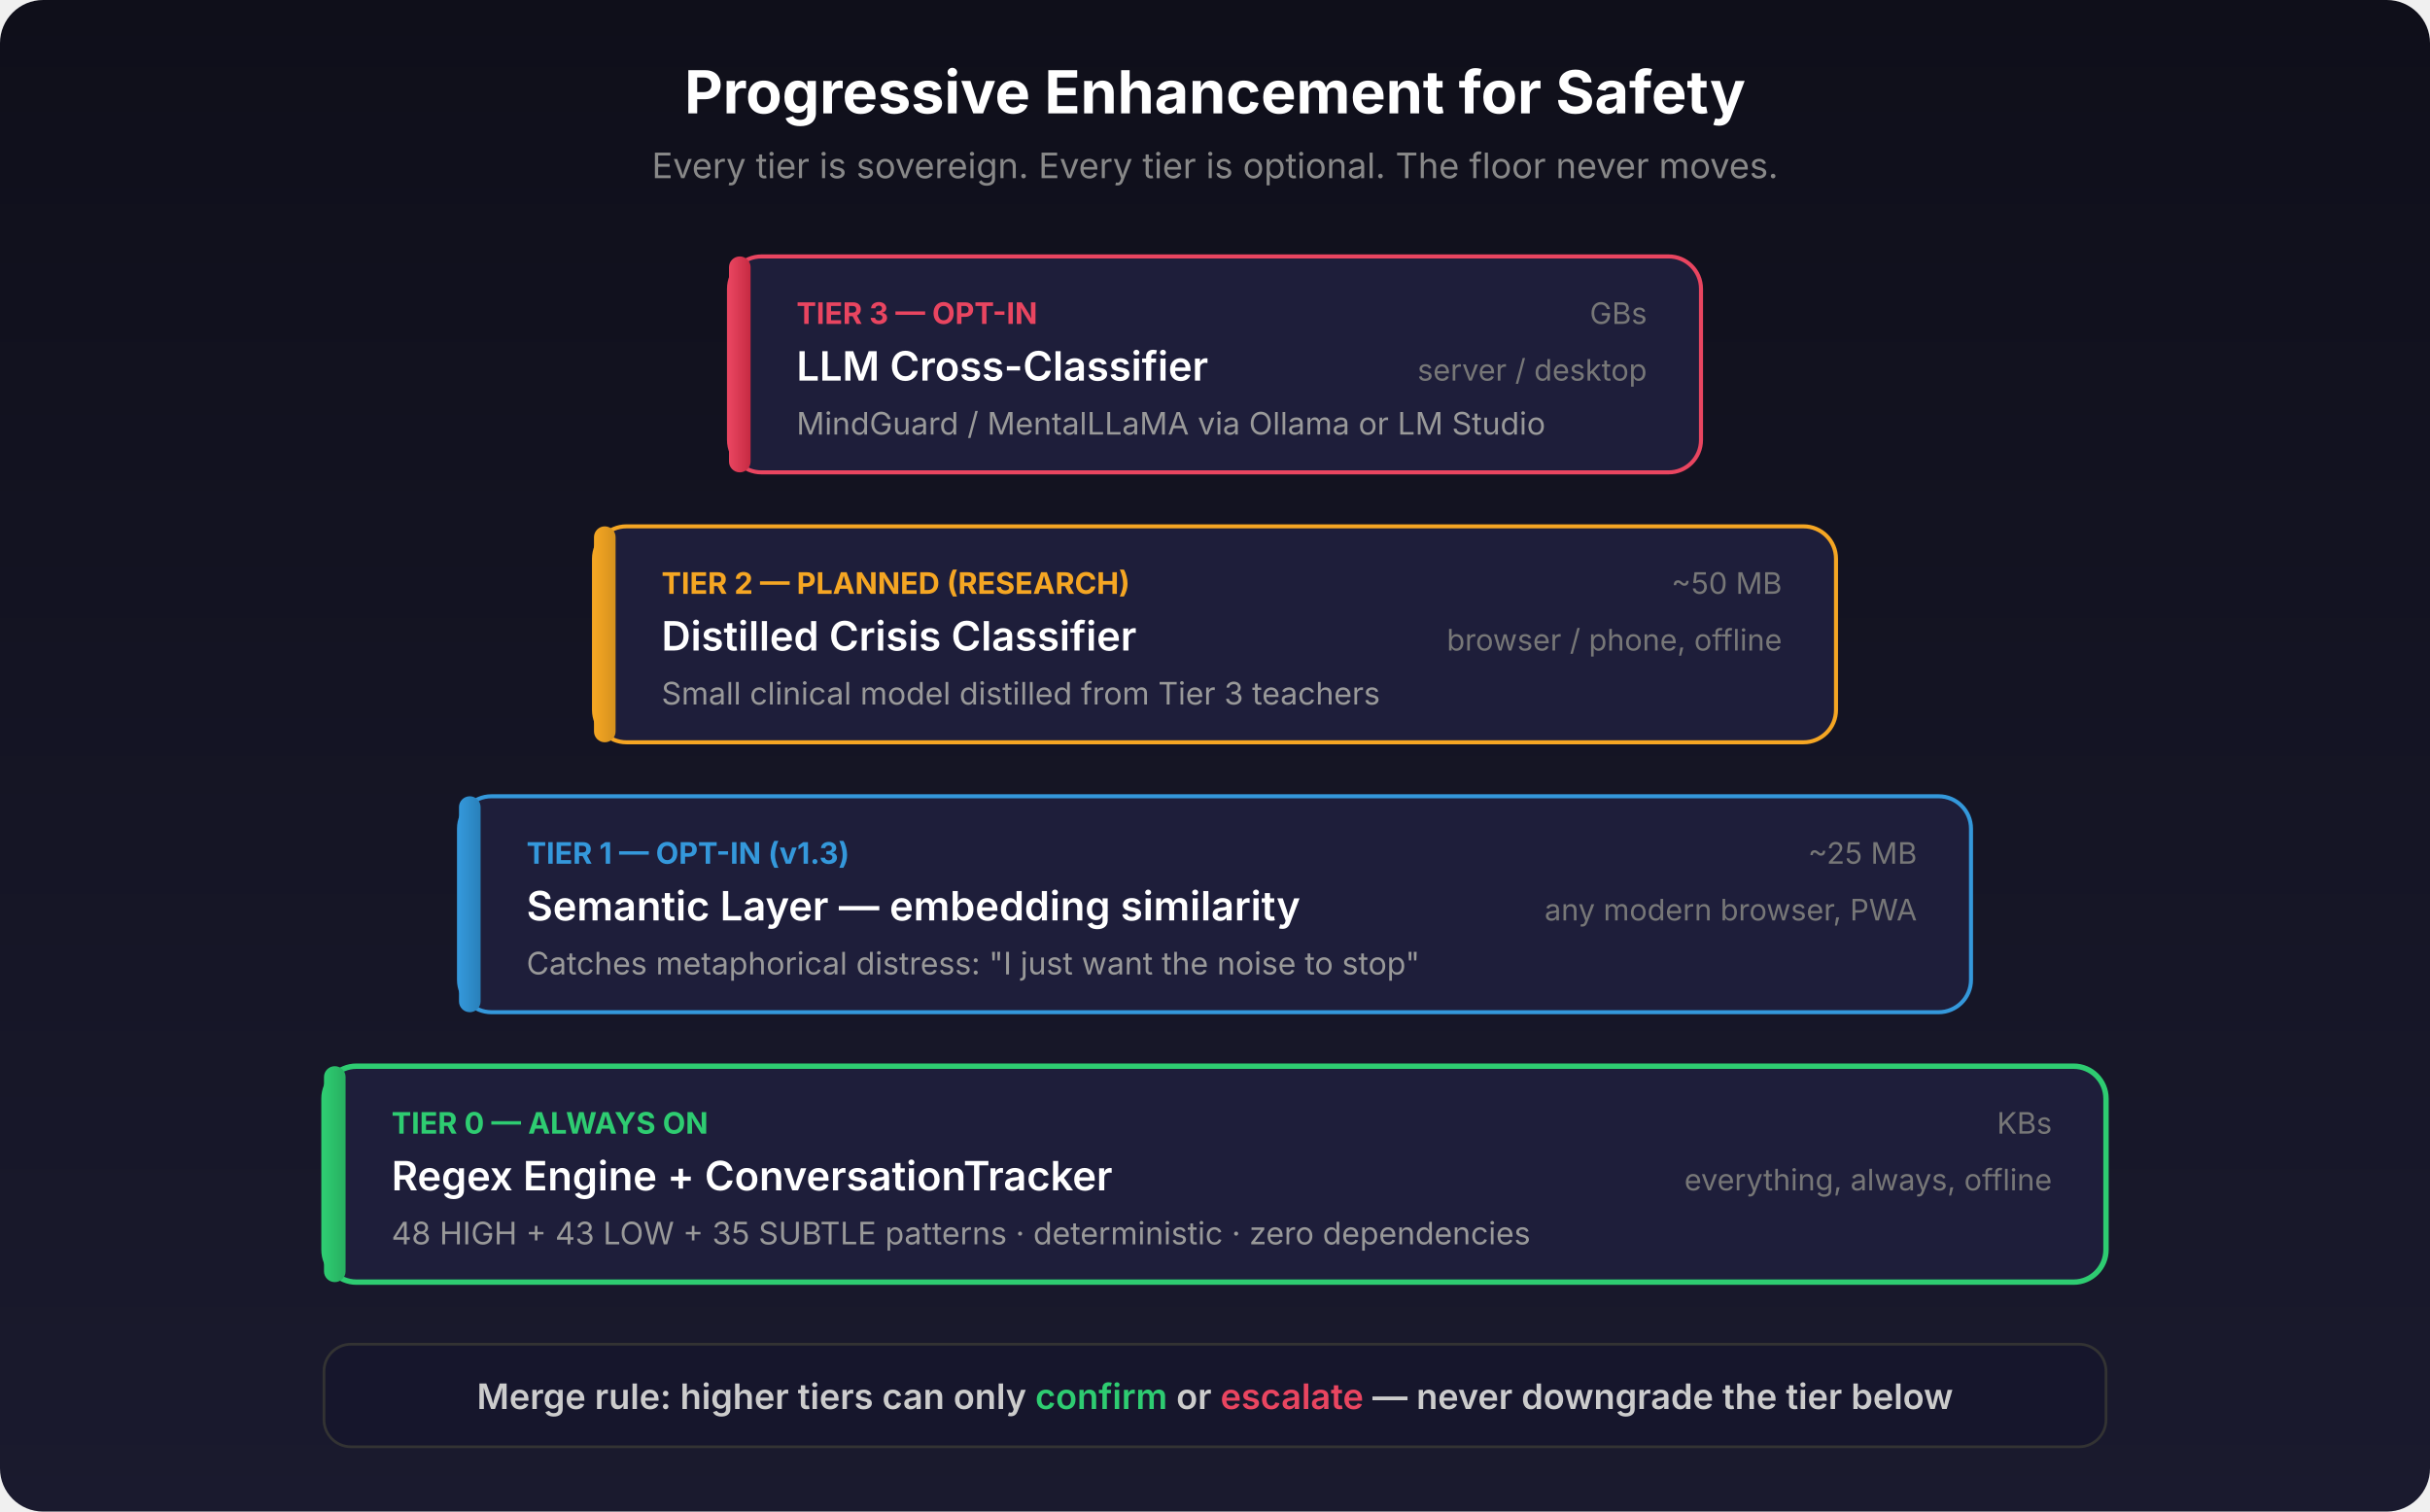
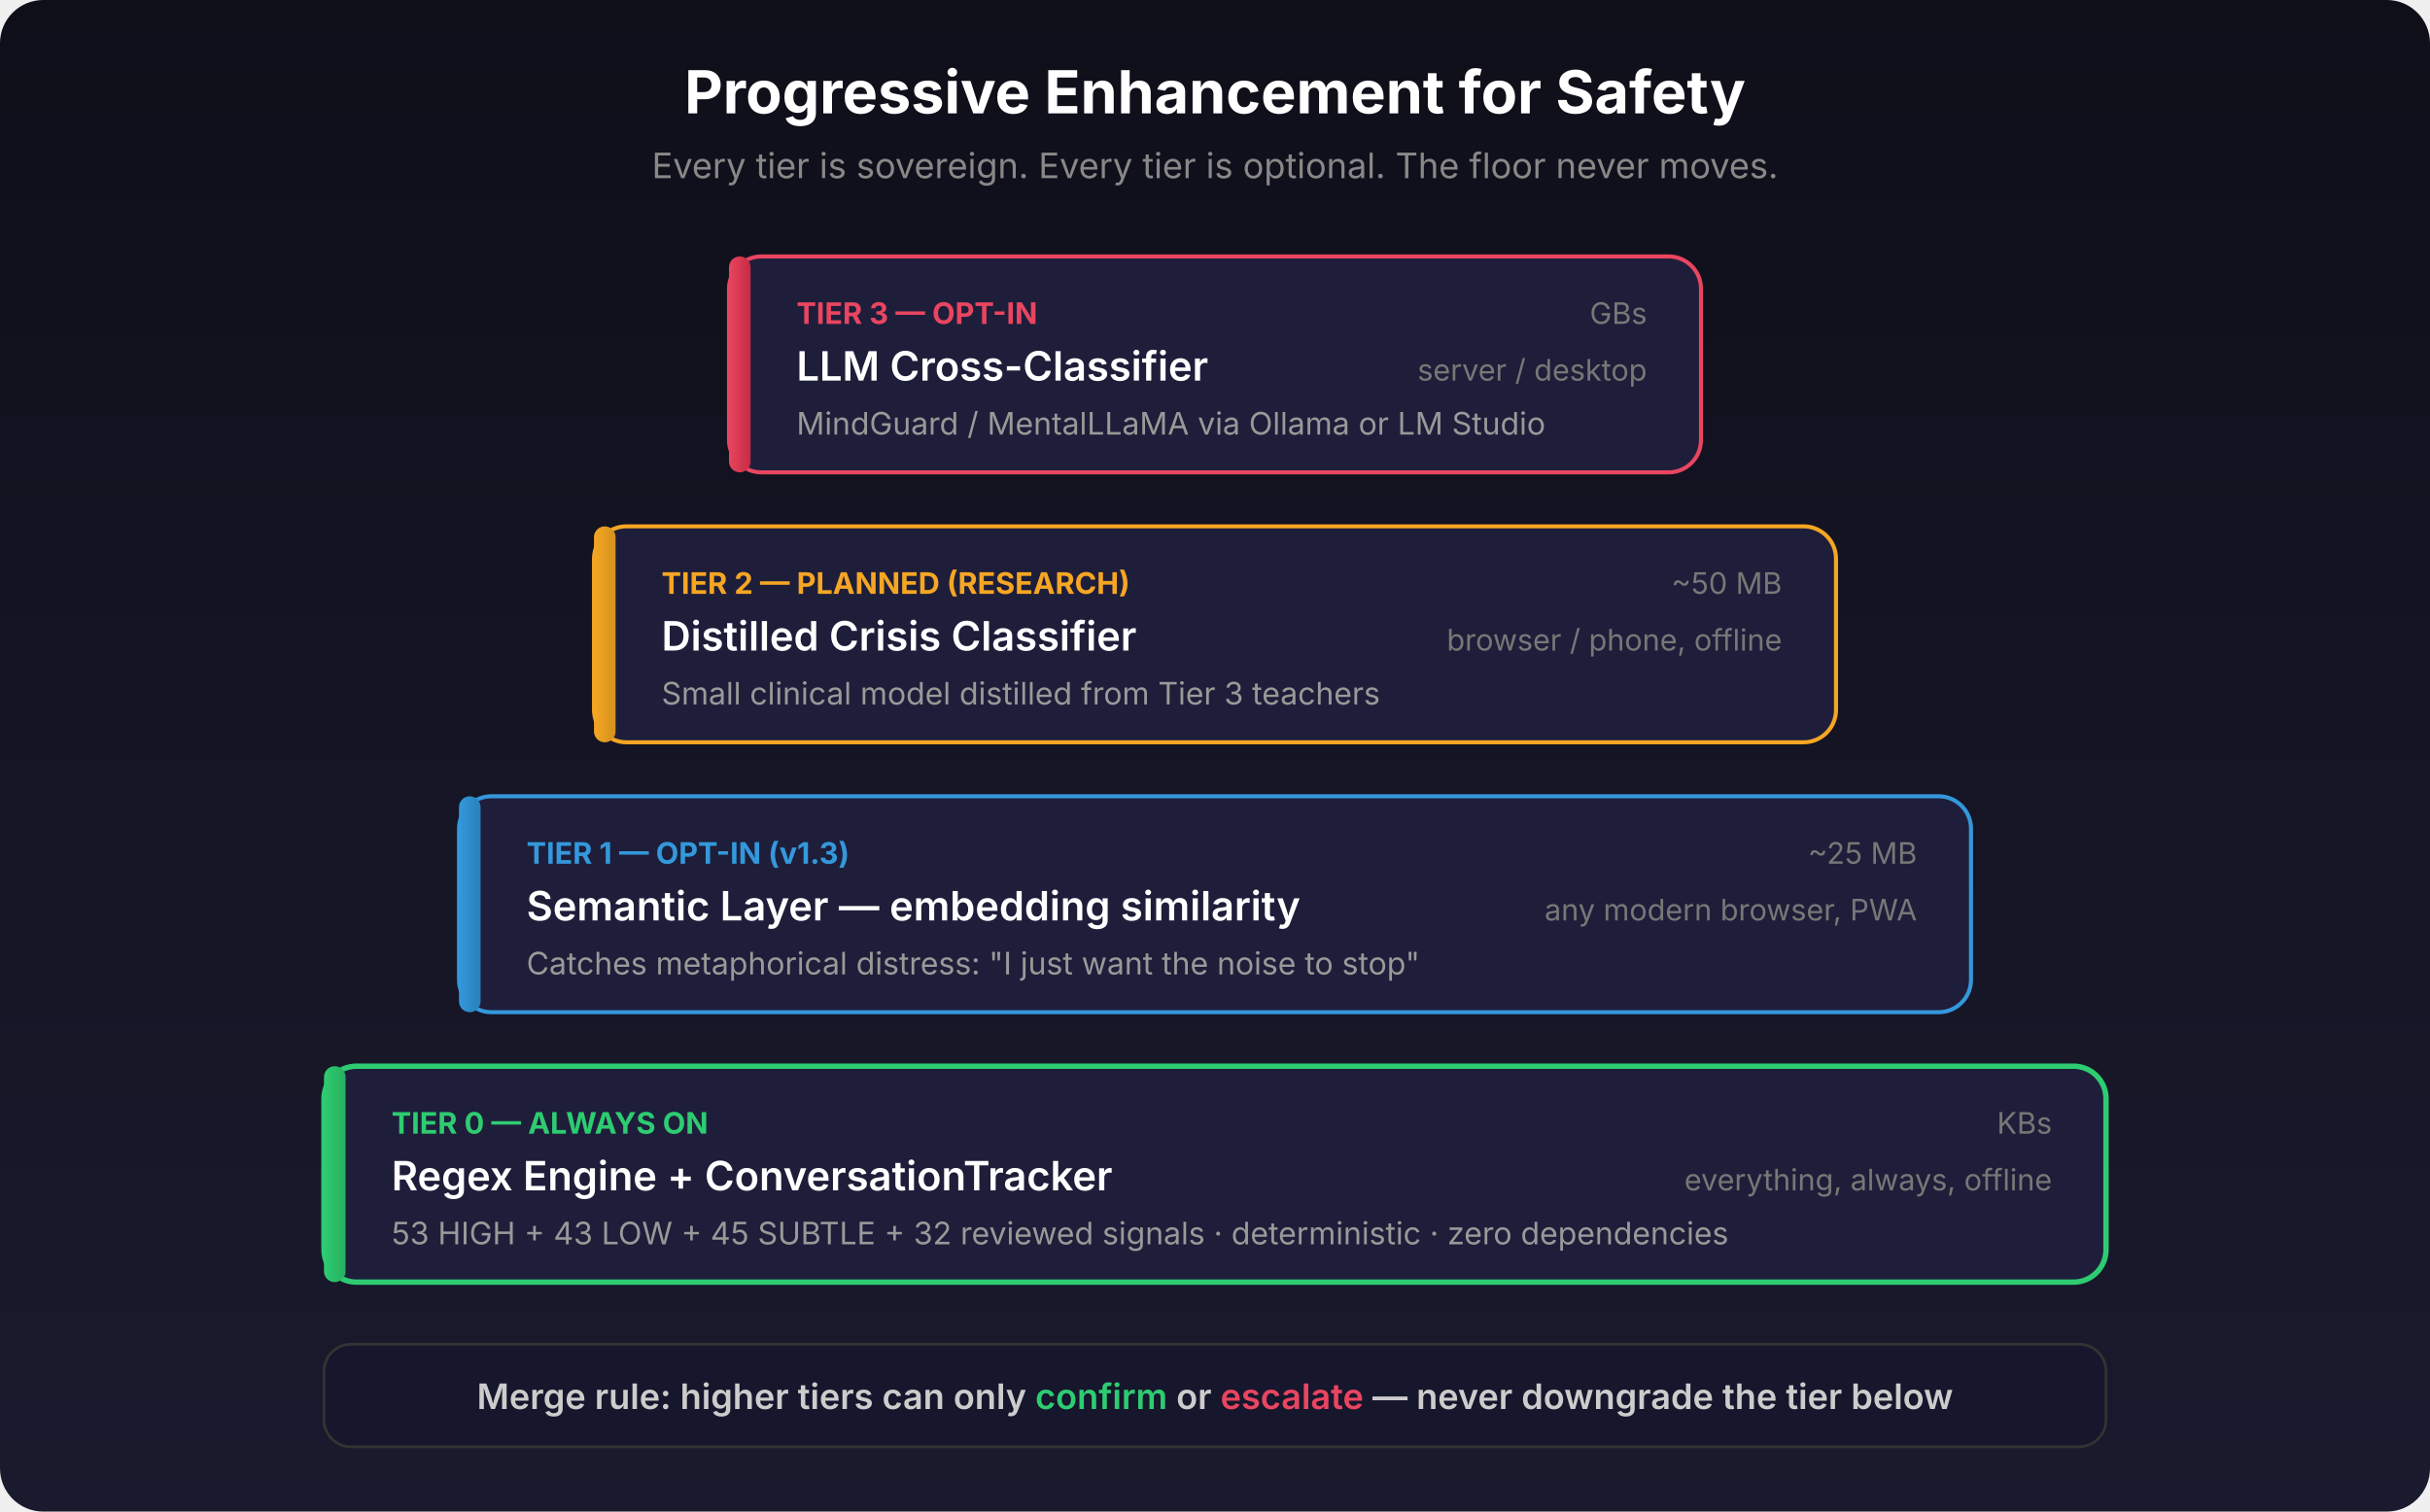
<svg xmlns="http://www.w3.org/2000/svg" viewBox="0 0 900 560" font-family="system-ui, -apple-system, sans-serif">
  <defs>
    <linearGradient id="bg" x1="0" y1="0" x2="0" y2="1">
      <stop offset="0%" stop-color="#0f0f1a" />
      <stop offset="100%" stop-color="#1a1a2e" />
    </linearGradient>
    <linearGradient id="t0" x1="0" y1="0" x2="1" y2="0">
      <stop offset="0%" stop-color="#2ecc71" />
      <stop offset="100%" stop-color="#27ae60" />
    </linearGradient>
    <linearGradient id="t1" x1="0" y1="0" x2="1" y2="0">
      <stop offset="0%" stop-color="#3498db" />
      <stop offset="100%" stop-color="#2980b9" />
    </linearGradient>
    <linearGradient id="t2" x1="0" y1="0" x2="1" y2="0">
      <stop offset="0%" stop-color="#f5a623" />
      <stop offset="100%" stop-color="#d4911e" />
    </linearGradient>
    <linearGradient id="t3" x1="0" y1="0" x2="1" y2="0">
      <stop offset="0%" stop-color="#e94560" />
      <stop offset="100%" stop-color="#c62a42" />
    </linearGradient>
  </defs>
  <rect width="900" height="560" fill="url(#bg)" rx="16" />
  <text x="450" y="42" text-anchor="middle" fill="#ffffff" font-size="22" font-weight="700">Progressive Enhancement for Safety</text>
  <text x="450" y="66" text-anchor="middle" fill="#888" font-size="13">Every tier is sovereign. Every tier is optional. The floor never moves.</text>
  <rect x="270" y="95" width="360" height="80" rx="12" fill="#1e1e3a" stroke="#e94560" stroke-width="1.5" />
  <rect x="270" y="95" width="8" height="80" rx="4" fill="url(#t3)" />
  <text x="295" y="120" fill="#e94560" font-size="11" font-weight="700">TIER 3 — OPT-IN</text>
  <text x="295" y="141" fill="#fff" font-size="15" font-weight="600">LLM Cross-Classifier</text>
  <text x="295" y="161" fill="#999" font-size="11.5">MindGuard / MentalLLaMA via Ollama or LM Studio</text>
  <text x="610" y="120" text-anchor="end" fill="#777" font-size="11">GBs</text>
  <text x="610" y="141" text-anchor="end" fill="#777" font-size="11">server / desktop</text>
  <rect x="220" y="195" width="460" height="80" rx="12" fill="#1e1e3a" stroke="#f5a623" stroke-width="1.5" />
  <rect x="220" y="195" width="8" height="80" rx="4" fill="url(#t2)" />
  <text x="245" y="220" fill="#f5a623" font-size="11" font-weight="700">TIER 2 — PLANNED (RESEARCH)</text>
  <text x="245" y="241" fill="#fff" font-size="15" font-weight="600">Distilled Crisis Classifier</text>
  <text x="245" y="261" fill="#999" font-size="11.5">Small clinical model distilled from Tier 3 teachers</text>
  <text x="660" y="220" text-anchor="end" fill="#777" font-size="11">~50 MB</text>
  <text x="660" y="241" text-anchor="end" fill="#777" font-size="11">browser / phone, offline</text>
  <rect x="170" y="295" width="560" height="80" rx="12" fill="#1e1e3a" stroke="#3498db" stroke-width="1.5" />
  <rect x="170" y="295" width="8" height="80" rx="4" fill="url(#t1)" />
  <text x="195" y="320" fill="#3498db" font-size="11" font-weight="700">TIER 1 — OPT-IN (v1.3)</text>
  <text x="195" y="341" fill="#fff" font-size="15" font-weight="600">Semantic Layer — embedding similarity</text>
  <text x="195" y="361" fill="#999" font-size="11.5">Catches metaphorical distress: "I just want the noise to stop"</text>
  <text x="710" y="320" text-anchor="end" fill="#777" font-size="11">~25 MB</text>
  <text x="710" y="341" text-anchor="end" fill="#777" font-size="11">any modern browser, PWA</text>
  <rect x="120" y="395" width="660" height="80" rx="12" fill="#1e1e3a" stroke="#2ecc71" stroke-width="2" />
  <rect x="120" y="395" width="8" height="80" rx="4" fill="url(#t0)" />
  <text x="145" y="420" fill="#2ecc71" font-size="11" font-weight="700">TIER 0 — ALWAYS ON</text>
  <text x="145" y="441" fill="#fff" font-size="15" font-weight="600">Regex Engine + ConversationTracker</text>
-   <text x="145" y="461" fill="#999" font-size="11.5">48 HIGH + 43 LOW + 35 SUBTLE patterns · deterministic · zero dependencies</text>
+   <text x="145" y="461" fill="#999" font-size="11.5">53 HIGH + 43 LOW + 45 SUBTLE + 32 reviewed signals · deterministic · zero dependencies</text>
  <text x="760" y="420" text-anchor="end" fill="#777" font-size="11">KBs</text>
  <text x="760" y="441" text-anchor="end" fill="#777" font-size="11">everything, always, offline</text>
  <rect x="120" y="498" width="660" height="38" rx="10" fill="#16162c" stroke="#333" stroke-width="1" />
  <text x="450" y="522" text-anchor="middle" fill="#ccc" font-size="13" font-weight="600">
    Merge rule: higher tiers can only <tspan fill="#2ecc71">confirm</tspan> or <tspan fill="#e94560">escalate</tspan> — never downgrade the tier below
  </text>
</svg>
